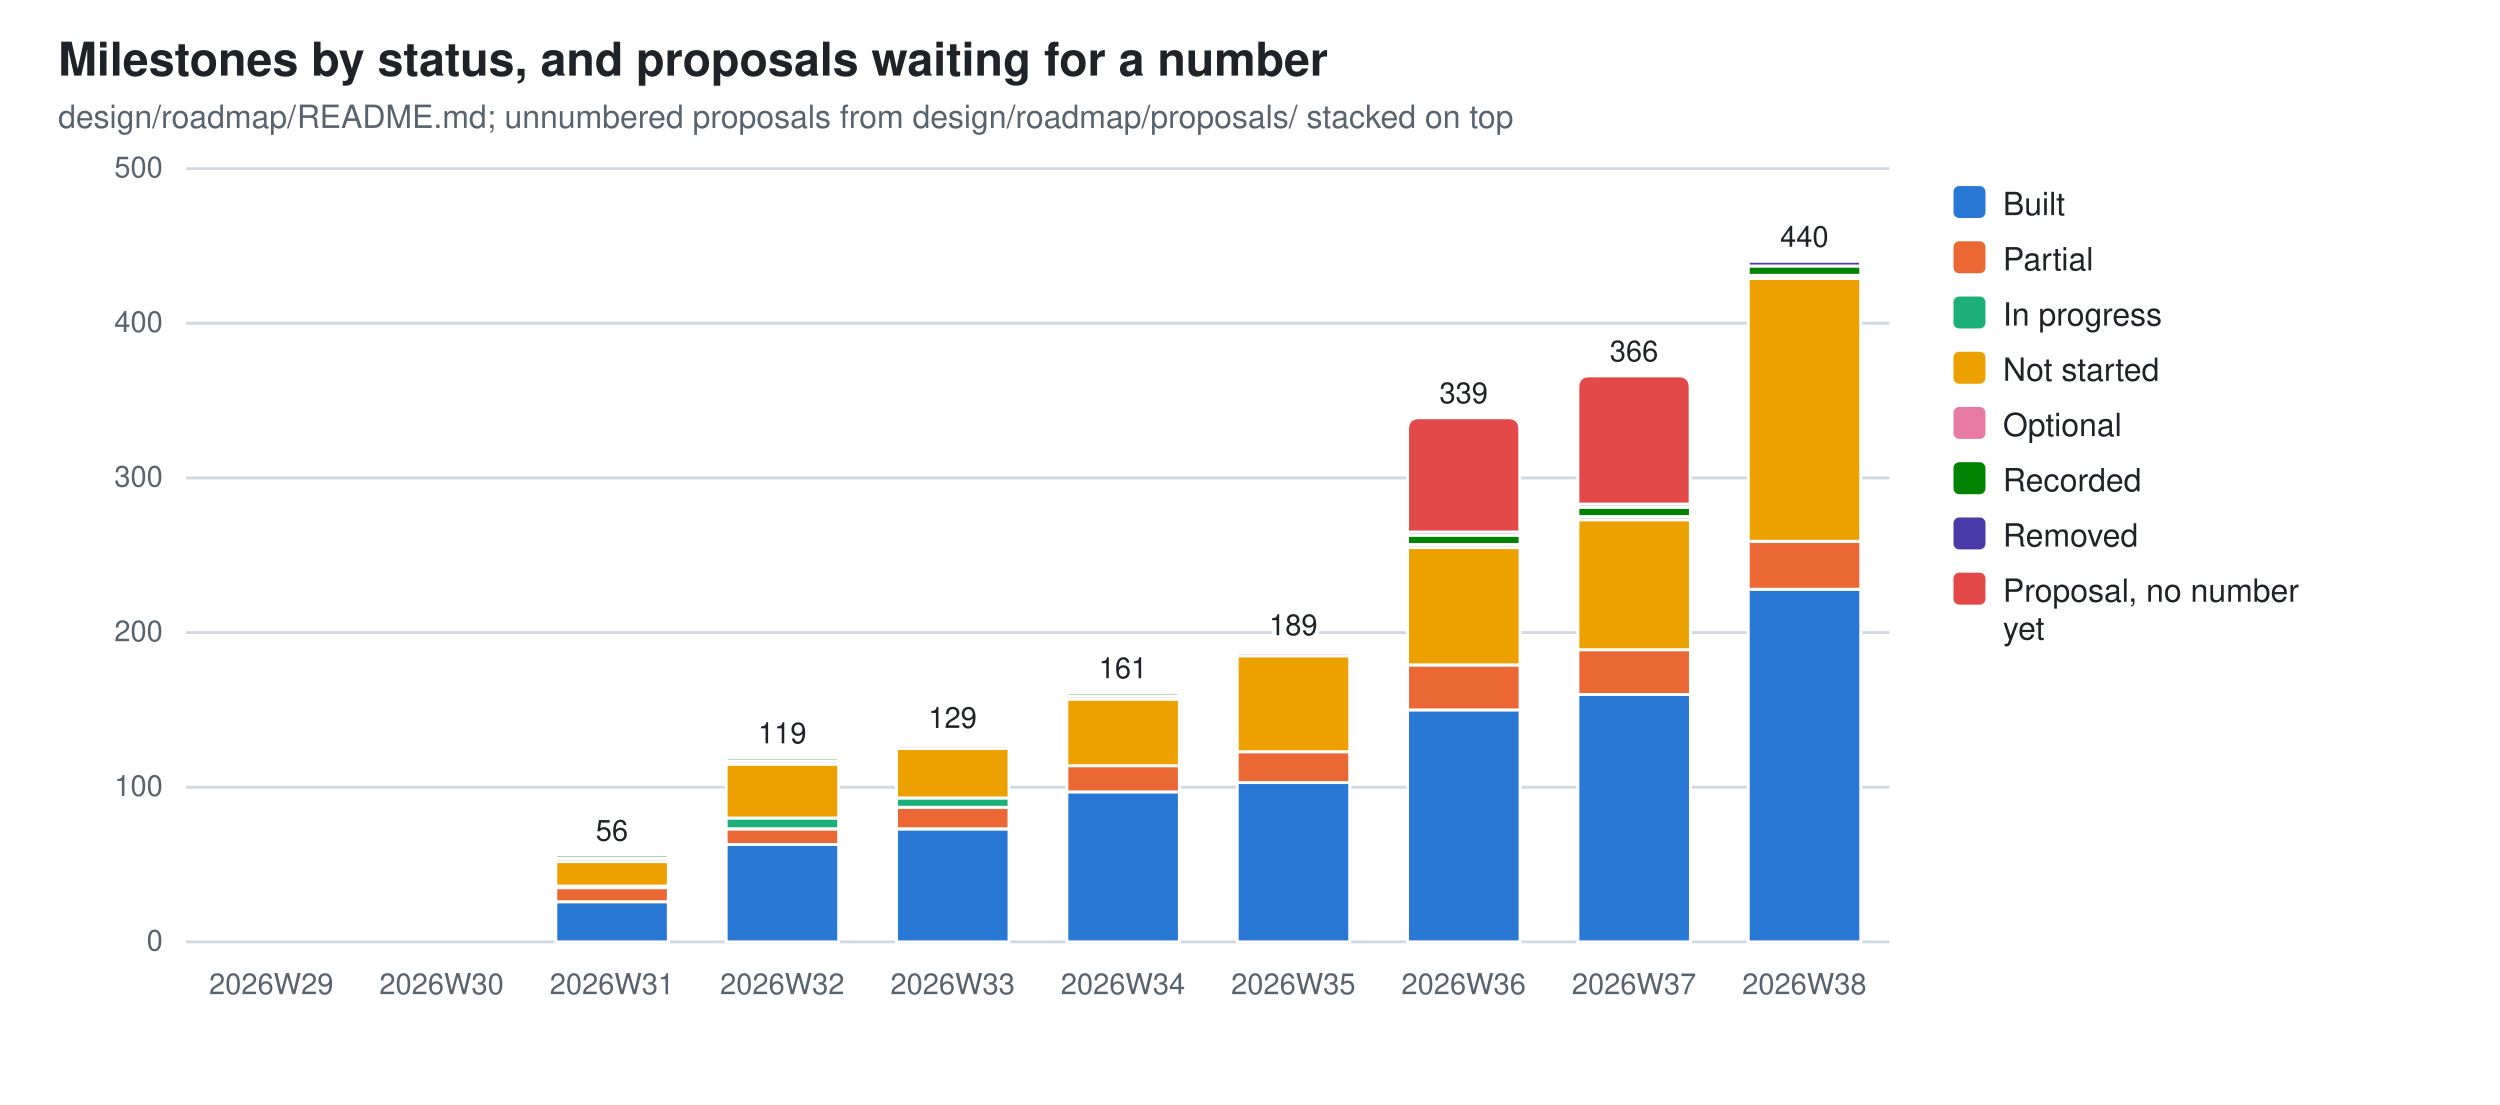
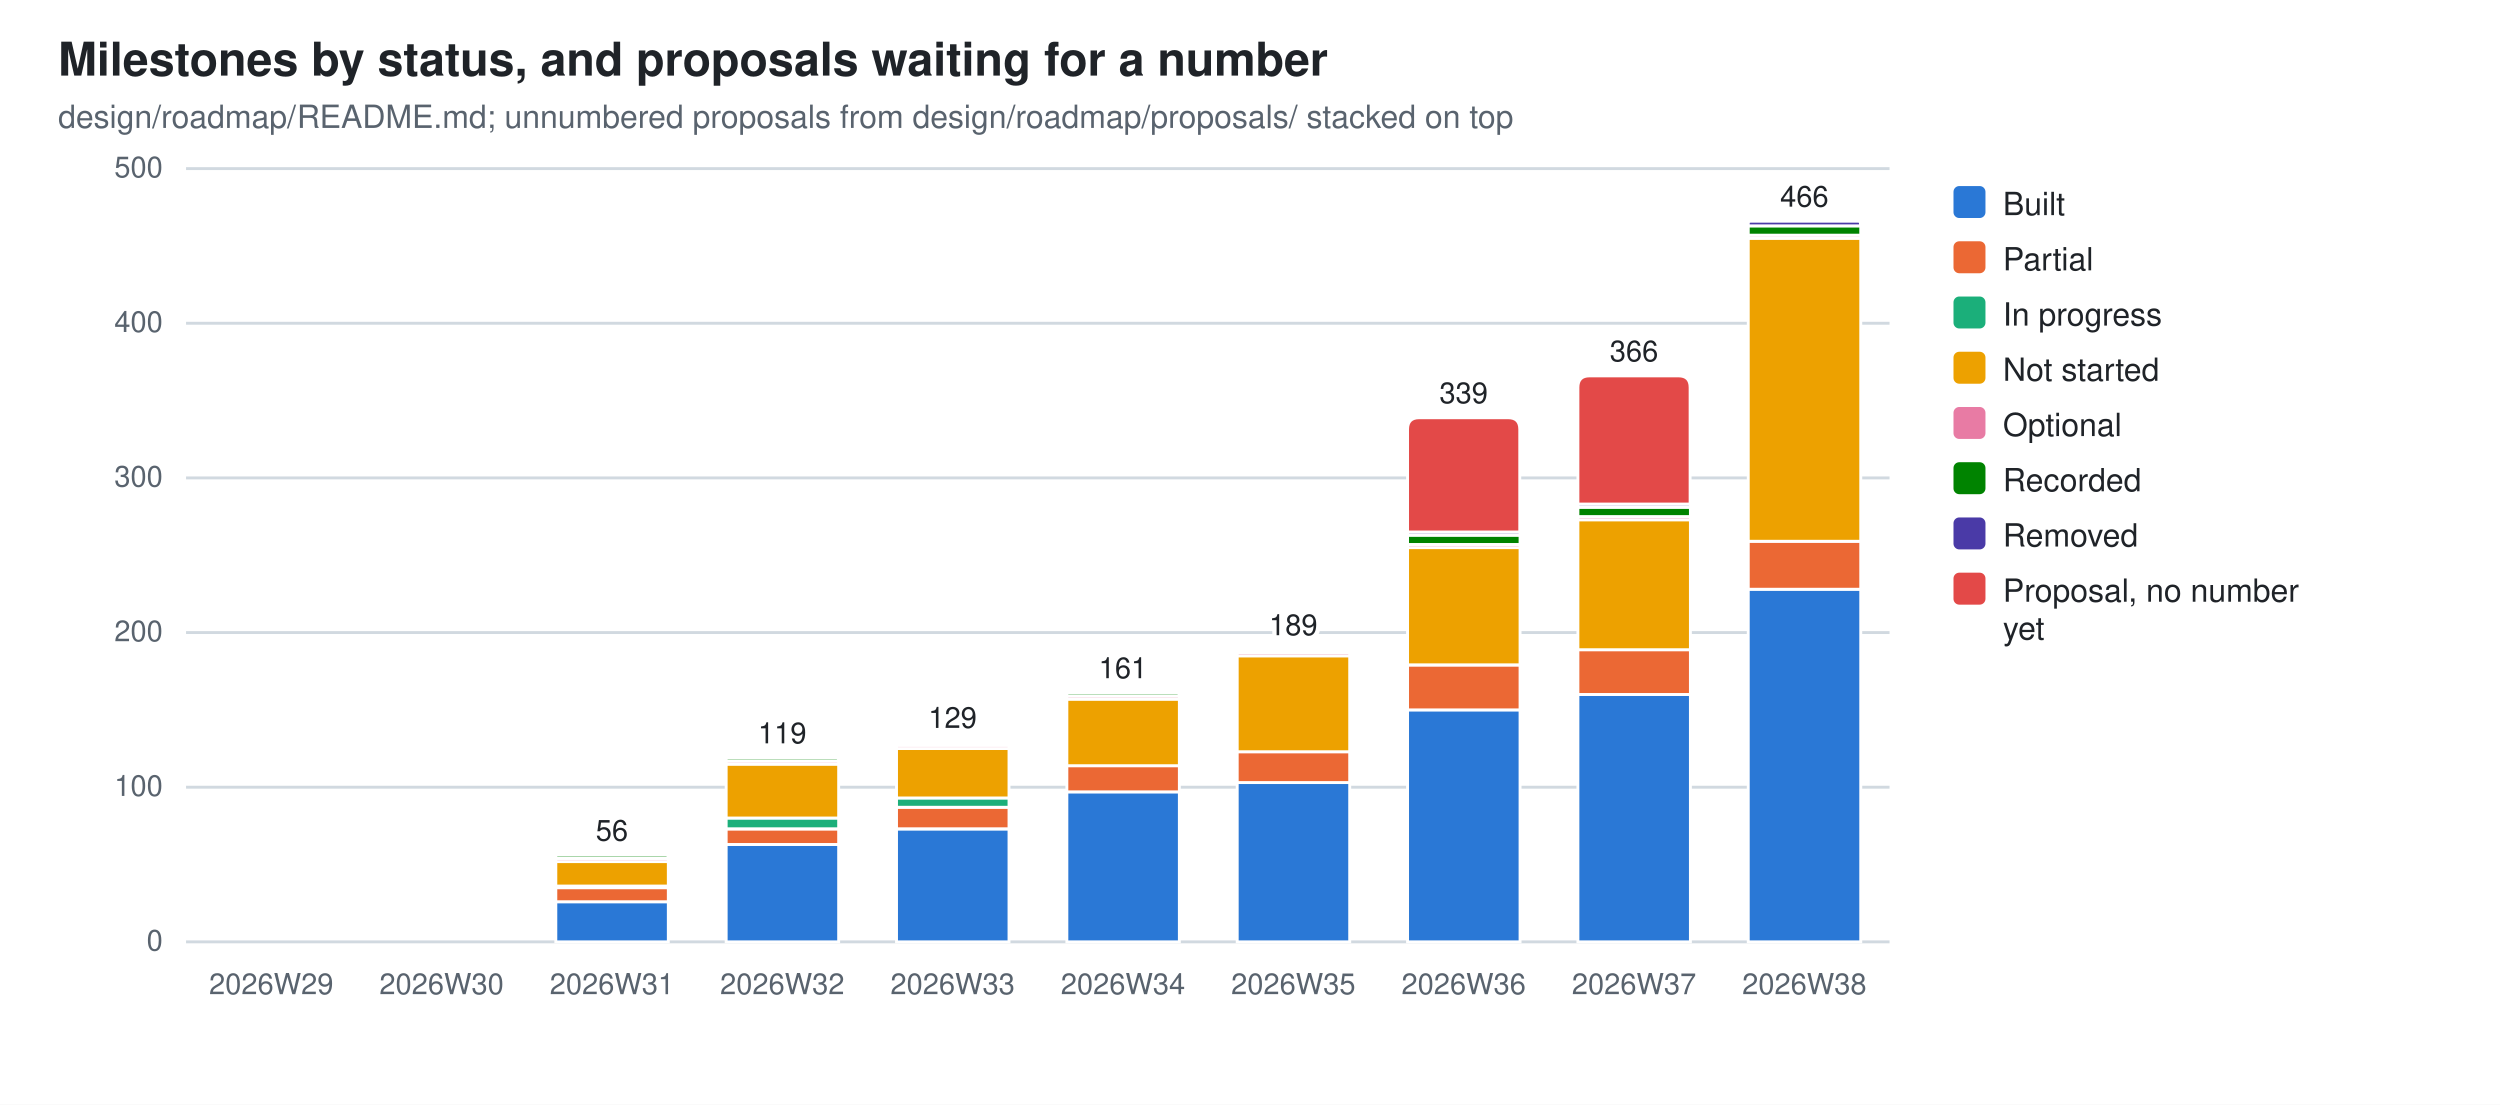
<svg xmlns="http://www.w3.org/2000/svg" width="860" height="380" viewBox="0 0 860 380" role="img" aria-label="Milestones by status, and proposals waiting for a number">
  <style>
  .bg{fill:#ffffff} .fg{fill:#1f2328} .mut{fill:#59636e} .grid{stroke:#d1d9e0}
  .seg{stroke:#ffffff;stroke-width:1}
  .val{paint-order:stroke;stroke:#ffffff;stroke-width:3px;stroke-linejoin:round}
  .s0{fill:#2a78d6}  .s1{fill:#eb6834}  .s2{fill:#1baf7a}  .s3{fill:#eda100}  .s4{fill:#e87ba4}  .s5{fill:#008300}  .s6{fill:#4a3aa7}  .s7{fill:#e34948}
  @media (prefers-color-scheme: dark){
    .bg{fill:#0d1117} .fg{fill:#e6edf3} .mut{fill:#9198a1} .grid{stroke:#30363d}
    .seg{stroke:#0d1117} .val{stroke:#0d1117} .s0{fill:#3987e5} .s1{fill:#d95926} .s2{fill:#199e70} .s3{fill:#c98500} .s4{fill:#d55181} .s5{fill:#008300} .s6{fill:#9085e9} .s7{fill:#e66767}}
  text{font-family:-apple-system,BlinkMacSystemFont,"Segoe UI",Helvetica,Arial,sans-serif}
</style>
  <rect class="bg" width="860" height="380" />
  <text class="fg" x="20" y="26" font-size="16" font-weight="600">Milestones by status, and proposals waiting for a number</text>
  <text class="mut" x="20" y="44" font-size="11">design/roadmap/README.md; unnumbered proposals from design/roadmap/proposals/ stacked on top</text>
  <line class="grid" x1="64" y1="324.0" x2="650.0" y2="324.0" stroke-width="1" />
  <text class="mut" x="56" y="327.0" font-size="10" text-anchor="end">0</text>
  <line class="grid" x1="64" y1="270.8" x2="650.0" y2="270.8" stroke-width="1" />
  <text class="mut" x="56" y="273.8" font-size="10" text-anchor="end">100</text>
  <line class="grid" x1="64" y1="217.6" x2="650.0" y2="217.6" stroke-width="1" />
  <text class="mut" x="56" y="220.6" font-size="10" text-anchor="end">200</text>
  <line class="grid" x1="64" y1="164.4" x2="650.0" y2="164.4" stroke-width="1" />
  <text class="mut" x="56" y="167.4" font-size="10" text-anchor="end">300</text>
  <line class="grid" x1="64" y1="111.2" x2="650.0" y2="111.2" stroke-width="1" />
  <text class="mut" x="56" y="114.2" font-size="10" text-anchor="end">400</text>
  <line class="grid" x1="64" y1="58.0" x2="650.0" y2="58.0" stroke-width="1" />
  <text class="mut" x="56" y="61.0" font-size="10" text-anchor="end">500</text>
  <text class="mut" x="93.3" y="342" font-size="10" text-anchor="middle">2026W29</text>
  <text class="mut" x="151.9" y="342" font-size="10" text-anchor="middle">2026W30</text>
  <rect class="seg s0" x="191.2" y="310.2" width="38.7" height="13.8" />
  <rect class="seg s1" x="191.2" y="305.4" width="38.7" height="4.8" />
  <rect class="seg s2" x="191.2" y="304.8" width="38.7" height="0.5" />
  <rect class="seg s3" x="191.2" y="296.3" width="38.7" height="8.5" />
  <rect class="seg s4" x="191.2" y="295.3" width="38.7" height="1.1" />
  <path class="seg s5" d="M191.2,295.3 V294.7 Q191.2,294.2 191.7,294.2 H229.3 Q229.8,294.2 229.8,294.7 V295.3 Z" />
  <text class="mut" x="210.5" y="342" font-size="10" text-anchor="middle">2026W31</text>
  <text class="fg val" x="210.5" y="289.2" font-size="10" text-anchor="middle">56</text>
  <rect class="seg s0" x="249.8" y="290.5" width="38.7" height="33.5" />
  <rect class="seg s1" x="249.8" y="285.2" width="38.7" height="5.3" />
  <rect class="seg s2" x="249.8" y="281.4" width="38.7" height="3.7" />
  <rect class="seg s3" x="249.8" y="262.8" width="38.7" height="18.6" />
  <rect class="seg s4" x="249.8" y="261.8" width="38.7" height="1.1" />
  <path class="seg s5" d="M249.8,261.8 V261.2 Q249.8,260.7 250.3,260.7 H287.9 Q288.4,260.7 288.4,261.2 V261.8 Z" />
  <text class="mut" x="269.1" y="342" font-size="10" text-anchor="middle">2026W32</text>
  <text class="fg val" x="269.1" y="255.7" font-size="10" text-anchor="middle">119</text>
  <rect class="seg s0" x="308.4" y="285.2" width="38.7" height="38.8" />
  <rect class="seg s1" x="308.4" y="277.7" width="38.7" height="7.4" />
  <rect class="seg s2" x="308.4" y="274.5" width="38.7" height="3.2" />
  <rect class="seg s3" x="308.4" y="257.5" width="38.7" height="17.0" />
  <rect class="seg s4" x="308.4" y="256.4" width="38.7" height="1.1" />
  <path class="seg s5" d="M308.4,256.4 V255.9 Q308.4,255.4 308.9,255.4 H346.5 Q347.0,255.4 347.0,255.9 V256.4 Z" />
  <text class="mut" x="327.7" y="342" font-size="10" text-anchor="middle">2026W33</text>
  <text class="fg val" x="327.7" y="250.4" font-size="10" text-anchor="middle">129</text>
  <rect class="seg s0" x="367.0" y="272.4" width="38.7" height="51.6" />
  <rect class="seg s1" x="367.0" y="263.4" width="38.7" height="9.0" />
  <rect class="seg s3" x="367.0" y="240.5" width="38.7" height="22.9" />
  <rect class="seg s4" x="367.0" y="239.4" width="38.7" height="1.1" />
  <path class="seg s5" d="M367.0,239.4 V238.9 Q367.0,238.3 367.5,238.3 H405.1 Q405.6,238.3 405.6,238.9 V239.4 Z" />
  <text class="mut" x="386.3" y="342" font-size="10" text-anchor="middle">2026W34</text>
  <text class="fg val" x="386.3" y="233.3" font-size="10" text-anchor="middle">161</text>
  <rect class="seg s0" x="425.6" y="269.2" width="38.7" height="54.8" />
  <rect class="seg s1" x="425.6" y="258.6" width="38.7" height="10.6" />
  <rect class="seg s3" x="425.6" y="225.6" width="38.7" height="33.0" />
  <rect class="seg s4" x="425.6" y="224.5" width="38.7" height="1.1" />
  <path class="seg s5" d="M425.6,224.5 V224.0 Q425.6,223.5 426.1,223.5 H463.7 Q464.2,223.5 464.2,224.0 V224.5 Z" />
  <text class="mut" x="444.9" y="342" font-size="10" text-anchor="middle">2026W35</text>
  <text class="fg val" x="444.9" y="218.5" font-size="10" text-anchor="middle">189</text>
  <rect class="seg s0" x="484.2" y="244.2" width="38.7" height="79.8" />
  <rect class="seg s1" x="484.2" y="228.8" width="38.7" height="15.4" />
  <rect class="seg s3" x="484.2" y="188.3" width="38.7" height="40.4" />
  <rect class="seg s4" x="484.2" y="187.3" width="38.7" height="1.1" />
  <rect class="seg s5" x="484.2" y="184.1" width="38.7" height="3.2" />
  <rect class="seg s6" x="484.2" y="183.0" width="38.7" height="1.1" />
  <path class="seg s7" d="M484.2,183.0 V147.7 Q484.2,143.7 488.2,143.7 H518.8 Q522.8,143.7 522.8,147.7 V183.0 Z" />
  <text class="mut" x="503.5" y="342" font-size="10" text-anchor="middle">2026W36</text>
  <text class="fg val" x="503.5" y="138.7" font-size="10" text-anchor="middle">339</text>
  <rect class="seg s0" x="542.8" y="238.9" width="38.7" height="85.1" />
  <rect class="seg s1" x="542.8" y="223.5" width="38.7" height="15.4" />
  <rect class="seg s3" x="542.8" y="178.8" width="38.7" height="44.7" />
  <rect class="seg s4" x="542.8" y="177.7" width="38.7" height="1.1" />
  <rect class="seg s5" x="542.8" y="174.5" width="38.7" height="3.2" />
  <rect class="seg s6" x="542.8" y="173.4" width="38.7" height="1.1" />
  <path class="seg s7" d="M542.8,173.4 V133.3 Q542.8,129.3 546.8,129.3 H577.4 Q581.4,129.3 581.4,133.3 V173.4 Z" />
  <text class="mut" x="562.1" y="342" font-size="10" text-anchor="middle">2026W37</text>
  <text class="fg val" x="562.1" y="124.3" font-size="10" text-anchor="middle">366</text>
  <rect class="seg s0" x="601.4" y="202.7" width="38.7" height="121.3" />
  <rect class="seg s1" x="601.4" y="186.2" width="38.7" height="16.5" />
-   <rect class="seg s3" x="601.4" y="95.8" width="38.7" height="90.4" />
-   <rect class="seg s4" x="601.4" y="94.7" width="38.7" height="1.1" />
-   <rect class="seg s5" x="601.4" y="91.5" width="38.7" height="3.2" />
-   <path class="seg s6" d="M601.4,91.5 V90.7 Q601.4,89.9 602.2,89.9 H639.2 Q640.0,89.9 640.0,90.7 V91.5 Z" />
+   <rect class="seg s3" x="601.4" y="81.9" width="38.7" height="104.3" />
+   <rect class="seg s4" x="601.4" y="80.9" width="38.7" height="1.1" />
+   <rect class="seg s5" x="601.4" y="77.7" width="38.7" height="3.2" />
+   <path class="seg s6" d="M601.4,77.7 V76.9 Q601.4,76.1 602.2,76.1 H639.2 Q640.0,76.1 640.0,76.9 V77.7 Z" />
  <text class="mut" x="620.7" y="342" font-size="10" text-anchor="middle">2026W38</text>
-   <text class="fg val" x="620.7" y="84.9" font-size="10" text-anchor="middle">440</text>
+   <text class="fg val" x="620.7" y="71.1" font-size="10" text-anchor="middle">466</text>
  <rect class="s0" x="672" y="64" width="11" height="11" rx="2" />
  <text class="fg" y="74" font-size="11">
    <tspan x="689" dy="0">Built</tspan>
  </text>
  <rect class="s1" x="672" y="83" width="11" height="11" rx="2" />
  <text class="fg" y="93" font-size="11">
    <tspan x="689" dy="0">Partial</tspan>
  </text>
  <rect class="s2" x="672" y="102" width="11" height="11" rx="2" />
  <text class="fg" y="112" font-size="11">
    <tspan x="689" dy="0">In progress</tspan>
  </text>
  <rect class="s3" x="672" y="121" width="11" height="11" rx="2" />
  <text class="fg" y="131" font-size="11">
    <tspan x="689" dy="0">Not started</tspan>
  </text>
  <rect class="s4" x="672" y="140" width="11" height="11" rx="2" />
  <text class="fg" y="150" font-size="11">
    <tspan x="689" dy="0">Optional</tspan>
  </text>
  <rect class="s5" x="672" y="159" width="11" height="11" rx="2" />
  <text class="fg" y="169" font-size="11">
    <tspan x="689" dy="0">Recorded</tspan>
  </text>
  <rect class="s6" x="672" y="178" width="11" height="11" rx="2" />
  <text class="fg" y="188" font-size="11">
    <tspan x="689" dy="0">Removed</tspan>
  </text>
  <rect class="s7" x="672" y="197" width="11" height="11" rx="2" />
  <text class="fg" y="207" font-size="11">
    <tspan x="689" dy="0">Proposal, no number</tspan>
    <tspan x="689" dy="13">yet</tspan>
  </text>
</svg>
